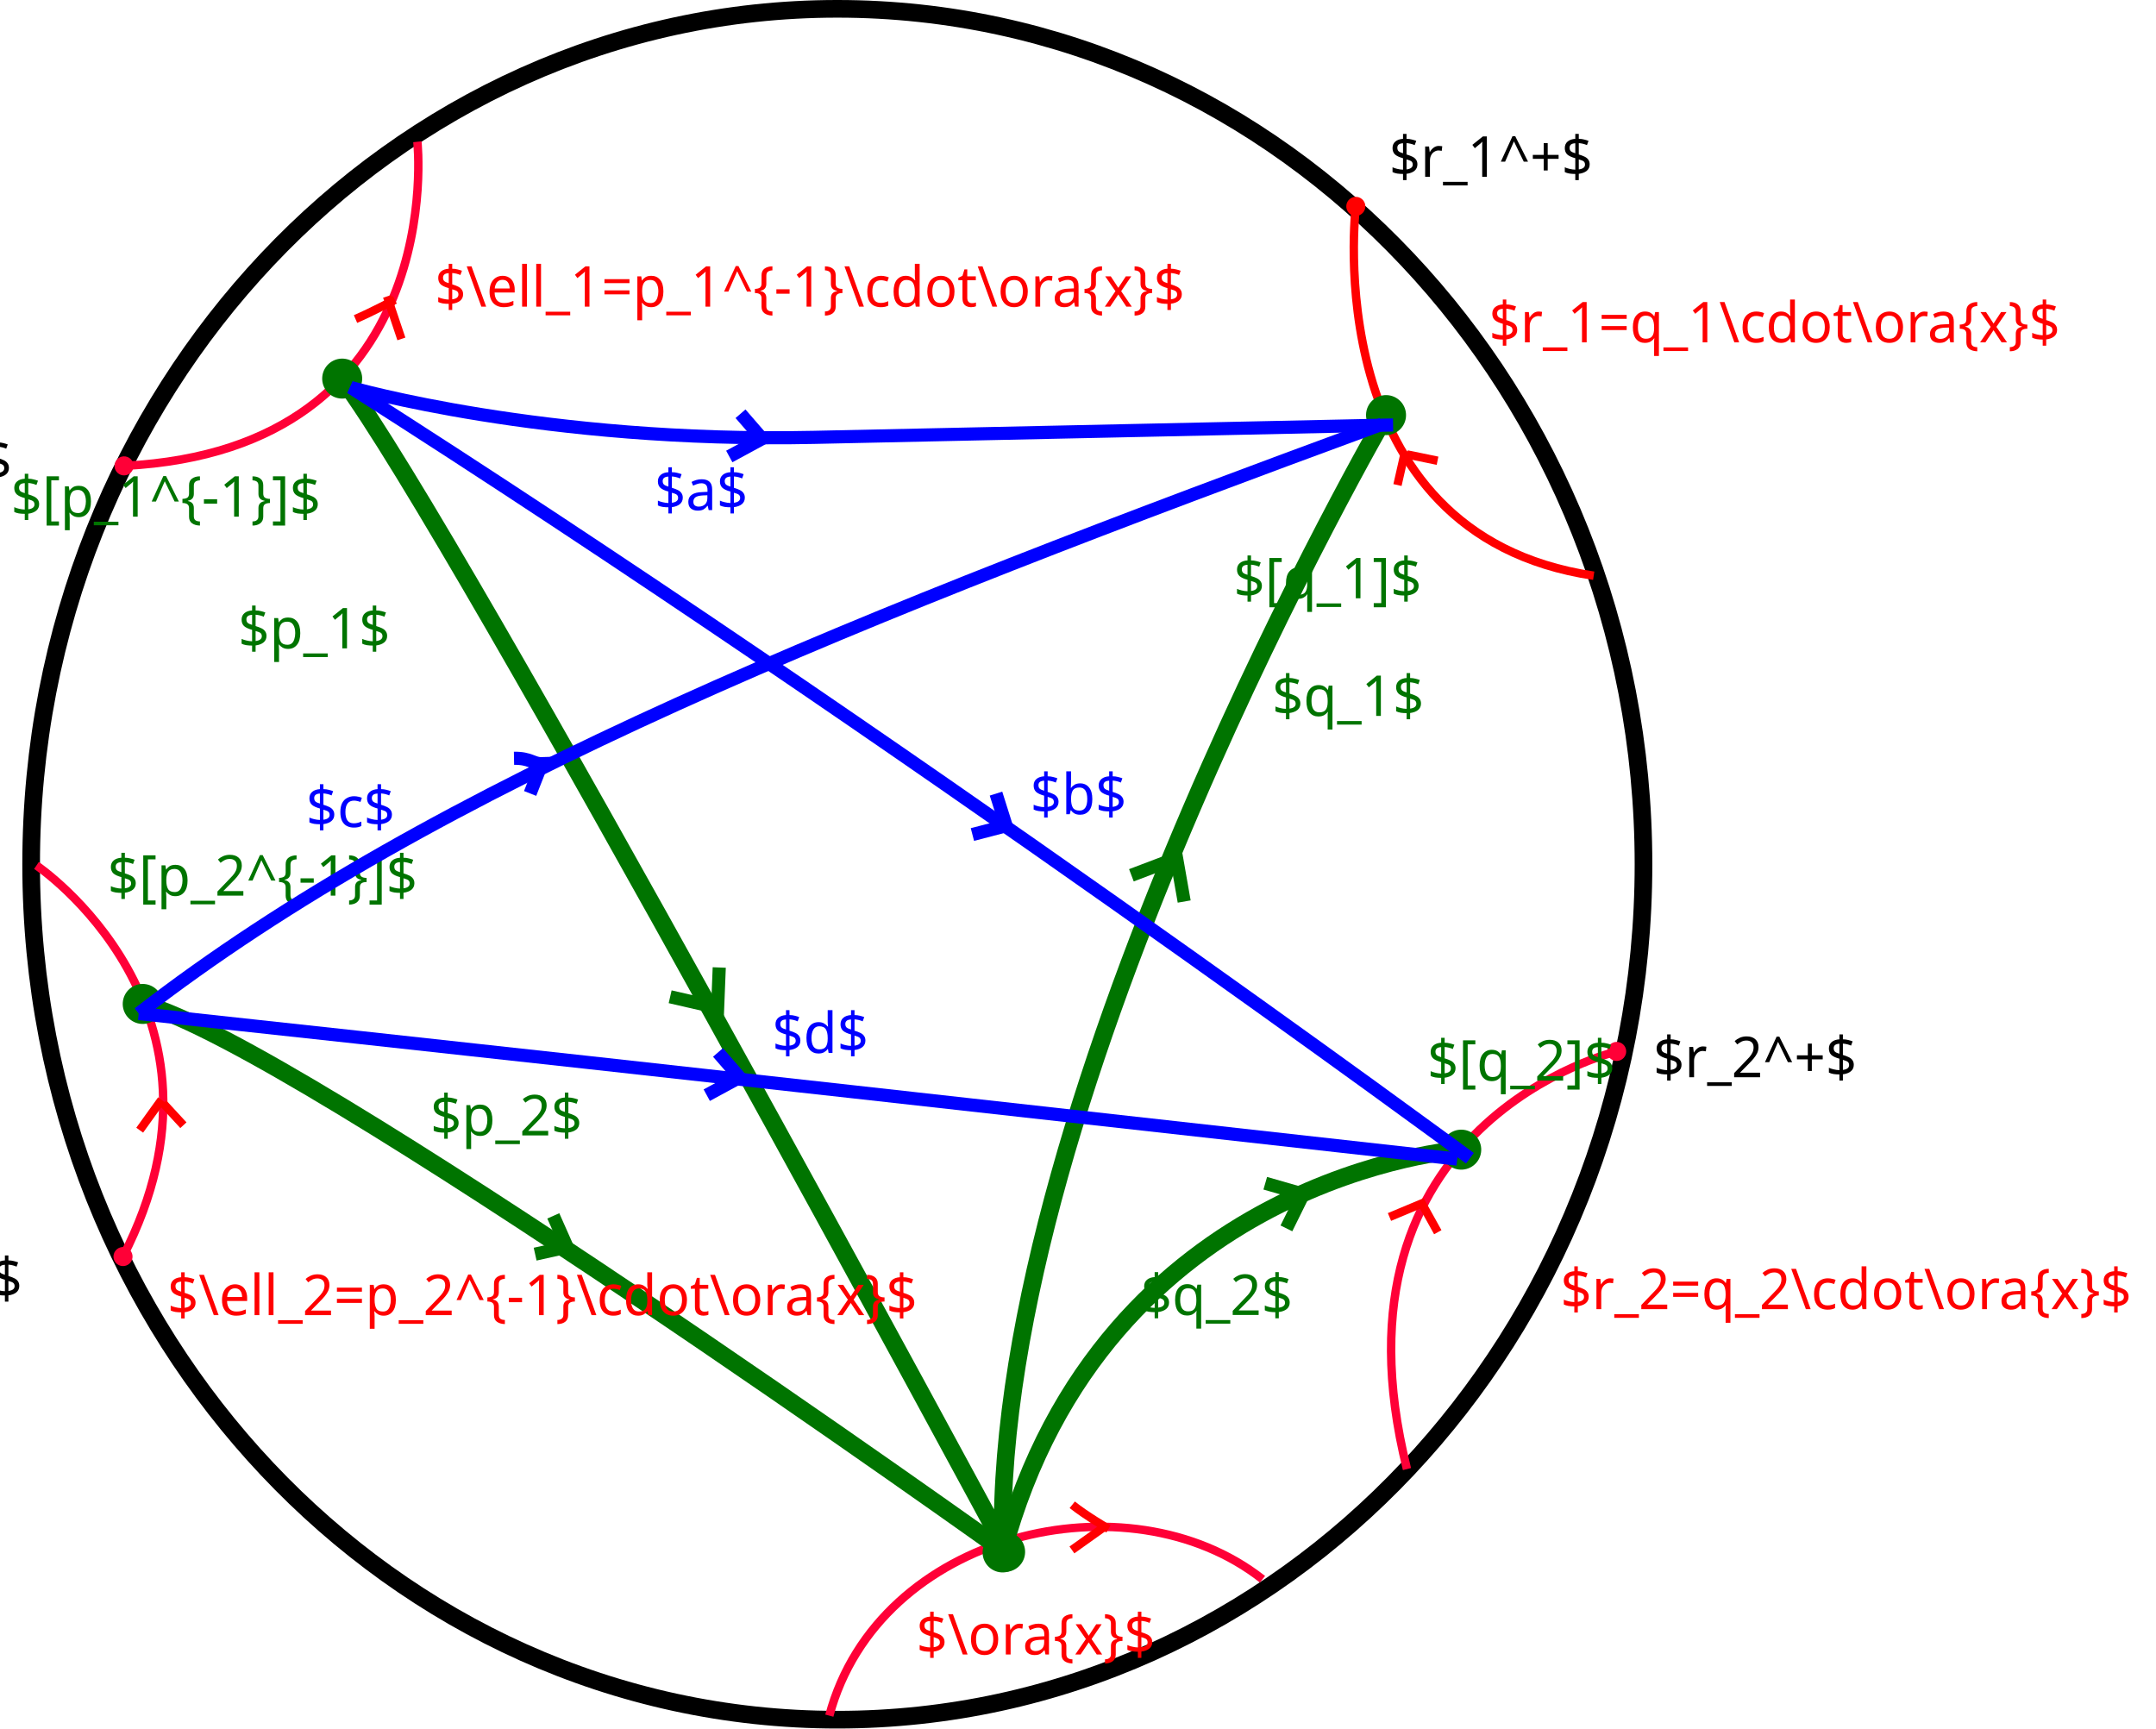
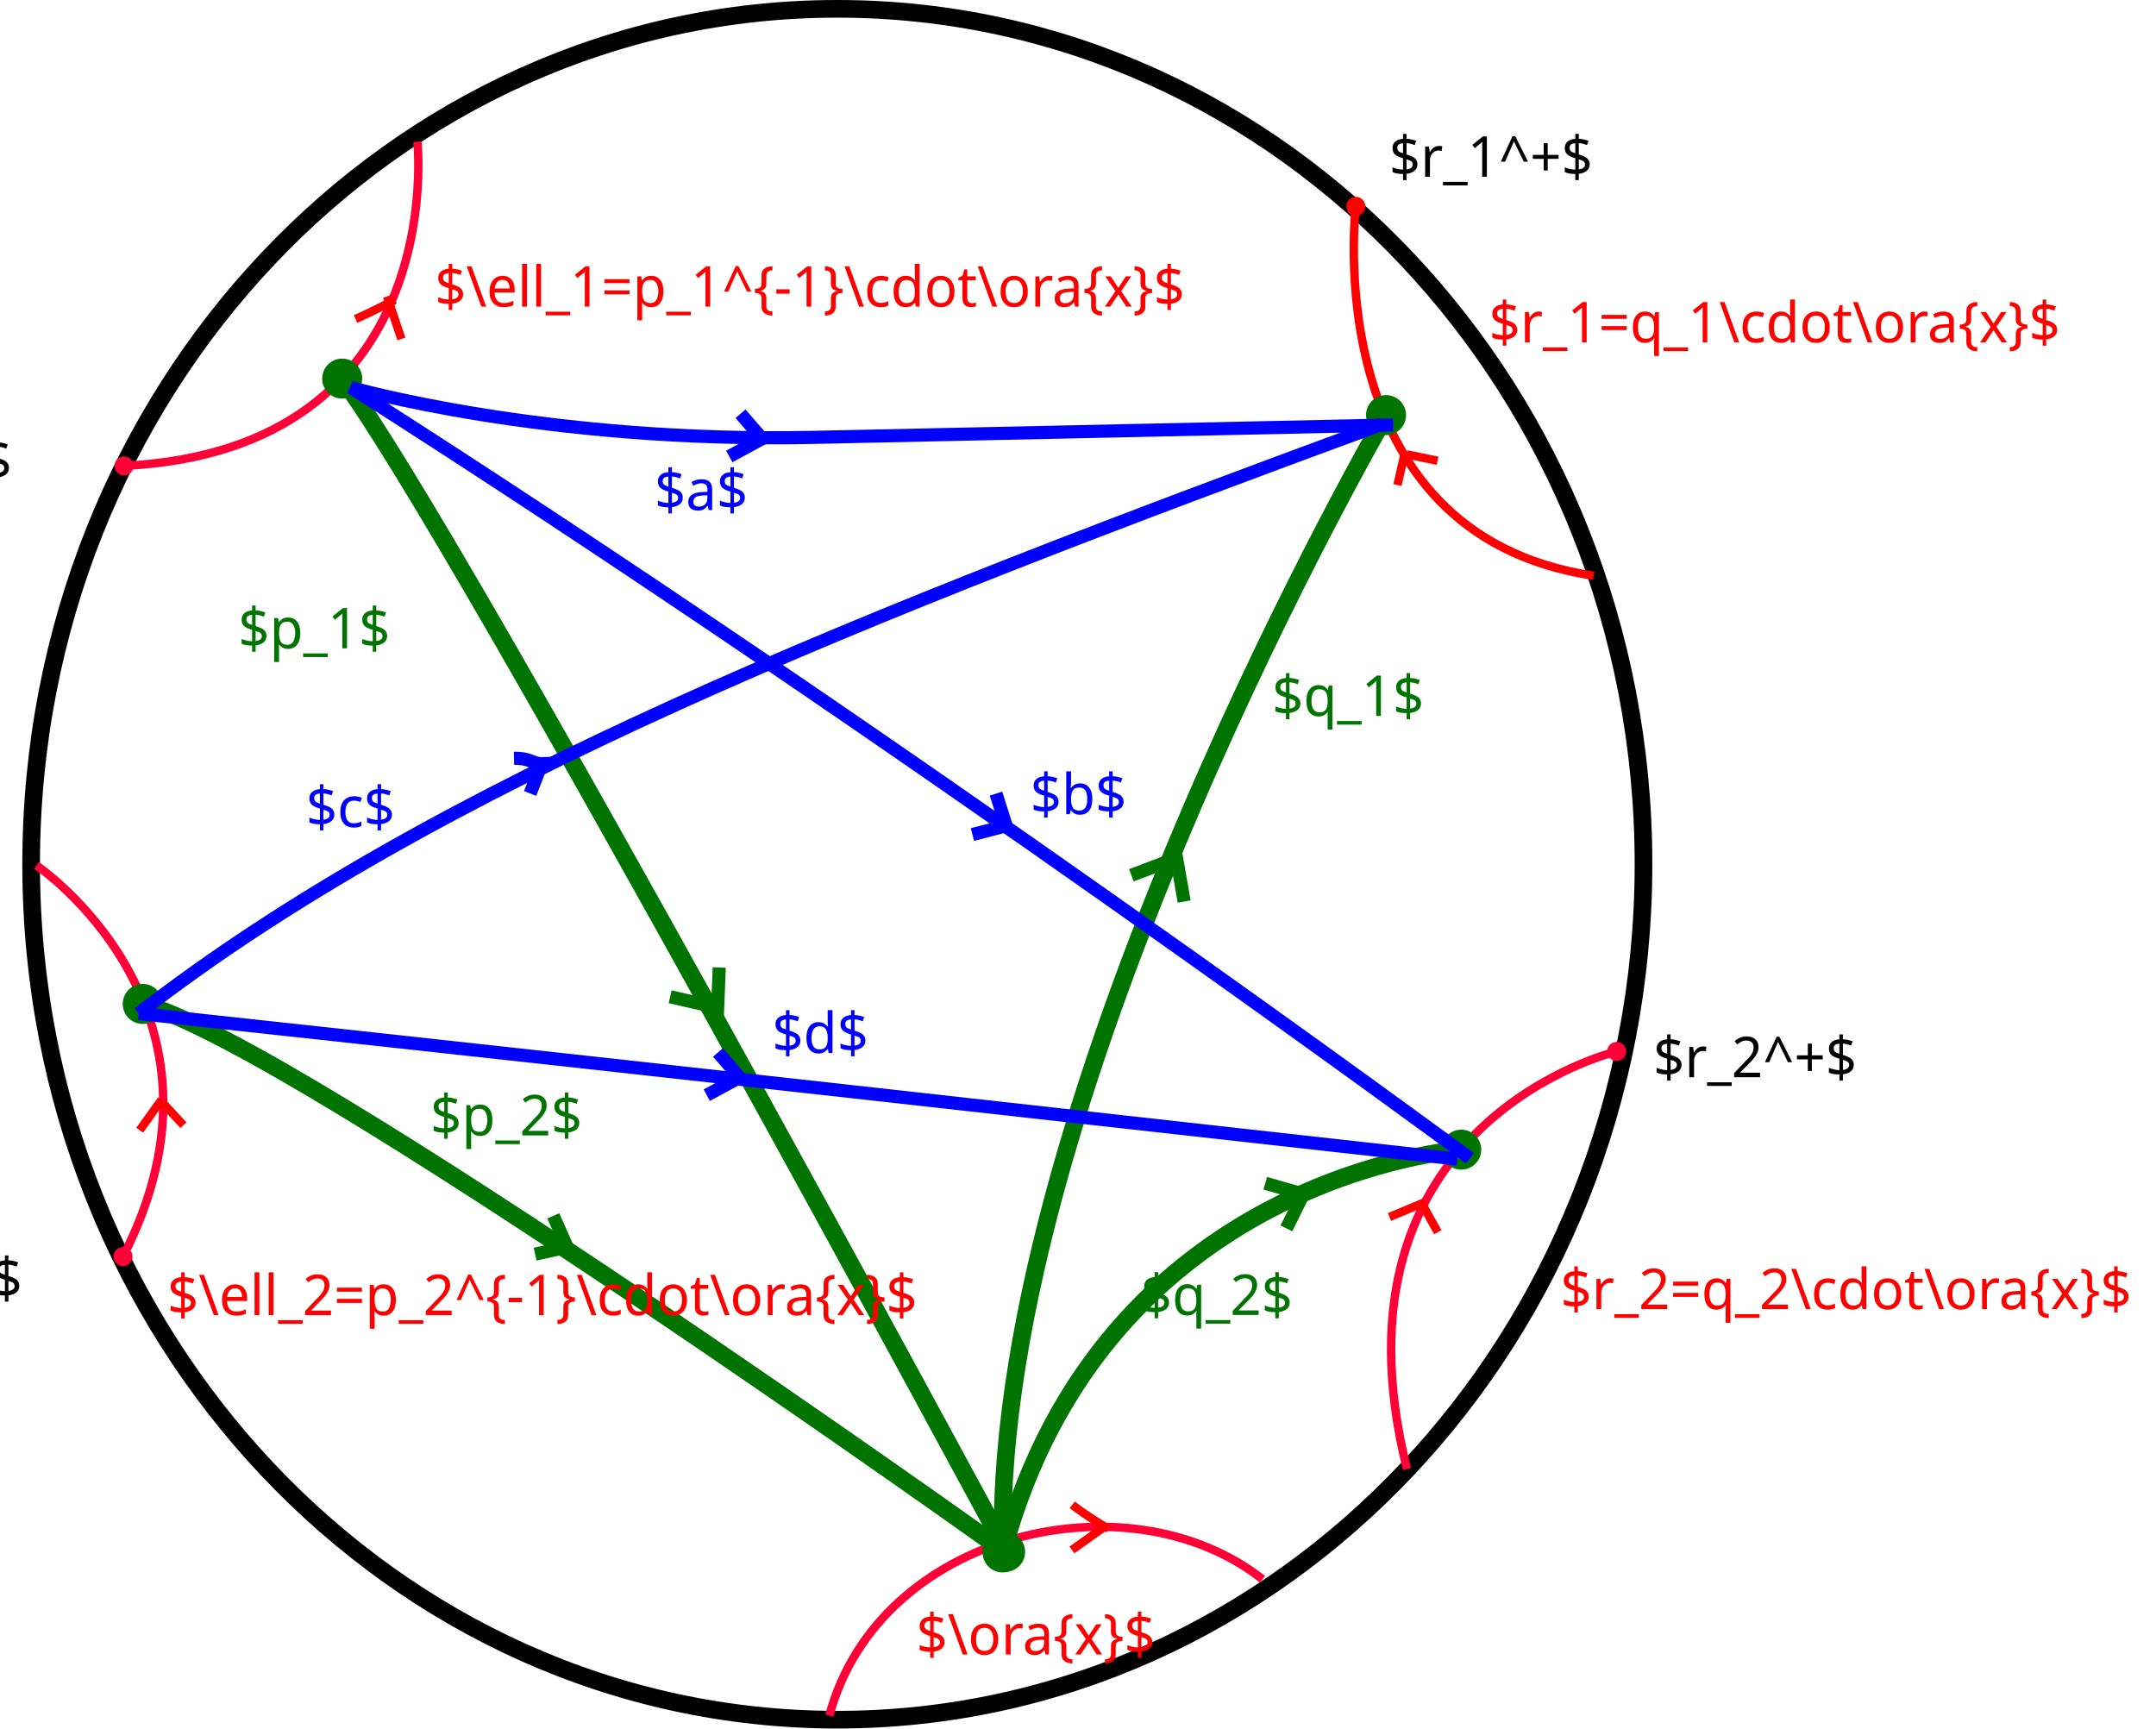
<svg xmlns="http://www.w3.org/2000/svg" width="256.137mm" height="205.363mm" viewBox="0 0 256.137 205.363" version="1.1" id="svg13623">
  <defs id="defs13617">
    <marker style="overflow:visible" id="marker3789" refX="0" refY="0" orient="auto">
      <path transform="matrix(0.2,0,0,0.2,1.48,0.2)" style="fill:#ff0037;fill-opacity:1;fill-rule:evenodd;stroke:#ff0037;stroke-width:1pt;stroke-opacity:1" d="m -2.5,-1 c 0,2.76 -2.24,5 -5,5 -2.76,0 -5,-2.24 -5,-5 0,-2.76 2.24,-5 5,-5 2.76,0 5,2.24 5,5 z" id="path3787" />
    </marker>
    <marker orient="auto" refY="0" refX="0" id="marker3653" style="overflow:visible">
      <path id="path3651" d="m -2.5,-1 c 0,2.76 -2.24,5 -5,5 -2.76,0 -5,-2.24 -5,-5 0,-2.76 2.24,-5 5,-5 2.76,0 5,2.24 5,5 z" style="fill:#ff0000;fill-opacity:1;fill-rule:evenodd;stroke:#ff0000;stroke-width:1pt;stroke-opacity:1" transform="matrix(0.2,0,0,0.2,1.48,0.2)" />
    </marker>
    <marker style="overflow:visible" id="marker3391" refX="0" refY="0" orient="auto">
      <path transform="matrix(0.2,0,0,0.2,1.48,0.2)" style="fill:#ff0037;fill-opacity:1;fill-rule:evenodd;stroke:#ff0037;stroke-width:1pt;stroke-opacity:1" d="m -2.5,-1 c 0,2.76 -2.24,5 -5,5 -2.76,0 -5,-2.24 -5,-5 0,-2.76 2.24,-5 5,-5 2.76,0 5,2.24 5,5 z" id="path3389" />
    </marker>
    <marker style="overflow:visible" id="marker3267" refX="0" refY="0" orient="auto">
      <path transform="matrix(0.2,0,0,0.2,1.48,0.2)" style="fill:#ff0037;fill-opacity:1;fill-rule:evenodd;stroke:#ff0037;stroke-width:1pt;stroke-opacity:1" d="m -2.5,-1 c 0,2.76 -2.24,5 -5,5 -2.76,0 -5,-2.24 -5,-5 0,-2.76 2.24,-5 5,-5 2.76,0 5,2.24 5,5 z" id="path3265" />
    </marker>
    <marker orient="auto" refY="0" refX="0" id="marker2658" style="overflow:visible">
      <path id="path2656" d="M 0,0 5,-5 -12.5,0 5,5 Z" style="fill:#0000ff;fill-opacity:1;fill-rule:evenodd;stroke:#0000ff;stroke-width:1pt;stroke-opacity:1" transform="matrix(-0.2,0,0,-0.2,-1.2,0)" />
    </marker>
    <marker orient="auto" refY="0" refX="0" id="marker1345" style="overflow:visible">
      <path id="path1097" d="M 0,0 5,-5 -12.5,0 5,5 Z" style="fill:#0000ff;fill-opacity:1;fill-rule:evenodd;stroke:#0000ff;stroke-width:1pt;stroke-opacity:1" transform="matrix(-0.2,0,0,-0.2,-1.2,0)" />
    </marker>
    <marker orient="auto" refY="0" refX="0" id="marker1325" style="overflow:visible">
      <path id="path1323" d="m -2.5,-1 c 0,2.76 -2.24,5 -5,5 -2.76,0 -5,-2.24 -5,-5 0,-2.76 2.24,-5 5,-5 2.76,0 5,2.24 5,5 z" style="fill:#007400;fill-opacity:1;fill-rule:evenodd;stroke:#007400;stroke-width:1pt;stroke-opacity:1" transform="matrix(0.2,0,0,0.2,1.48,0.2)" />
    </marker>
    <marker orient="auto" refY="0" refX="0" id="marker1321" style="overflow:visible">
      <path id="path1319" d="m -2.5,-1 c 0,2.76 -2.24,5 -5,5 -2.76,0 -5,-2.24 -5,-5 0,-2.76 2.24,-5 5,-5 2.76,0 5,2.24 5,5 z" style="fill:#007400;fill-opacity:1;fill-rule:evenodd;stroke:#007400;stroke-width:1pt;stroke-opacity:1" transform="matrix(0.2,0,0,0.2,1.48,0.2)" />
    </marker>
    <marker orient="auto" refY="0" refX="0" id="marker1315" style="overflow:visible">
      <path id="path1313" d="m -2.5,-1 c 0,2.76 -2.24,5 -5,5 -2.76,0 -5,-2.24 -5,-5 0,-2.76 2.24,-5 5,-5 2.76,0 5,2.24 5,5 z" style="fill:#007400;fill-opacity:1;fill-rule:evenodd;stroke:#007400;stroke-width:1pt;stroke-opacity:1" transform="matrix(0.2,0,0,0.2,1.48,0.2)" />
    </marker>
    <marker orient="auto" refY="0" refX="0" id="marker1311" style="overflow:visible">
      <path id="path1309" d="m -2.5,-1 c 0,2.76 -2.24,5 -5,5 -2.76,0 -5,-2.24 -5,-5 0,-2.76 2.24,-5 5,-5 2.76,0 5,2.24 5,5 z" style="fill:#007400;fill-opacity:1;fill-rule:evenodd;stroke:#007400;stroke-width:1pt;stroke-opacity:1" transform="matrix(0.2,0,0,0.2,1.48,0.2)" />
    </marker>
    <marker orient="auto" refY="0" refX="0" id="marker1307" style="overflow:visible">
      <path id="path1305" d="m -2.5,-1 c 0,2.76 -2.24,5 -5,5 -2.76,0 -5,-2.24 -5,-5 0,-2.76 2.24,-5 5,-5 2.76,0 5,2.24 5,5 z" style="fill:#007400;fill-opacity:1;fill-rule:evenodd;stroke:#007400;stroke-width:1pt;stroke-opacity:1" transform="matrix(0.2,0,0,0.2,1.48,0.2)" />
    </marker>
    <marker orient="auto" refY="0" refX="0" id="DotS" style="overflow:visible">
      <path id="path1074" d="m -2.5,-1 c 0,2.76 -2.24,5 -5,5 -2.76,0 -5,-2.24 -5,-5 0,-2.76 2.24,-5 5,-5 2.76,0 5,2.24 5,5 z" style="fill:#007400;fill-opacity:1;fill-rule:evenodd;stroke:#007400;stroke-width:1pt;stroke-opacity:1" transform="matrix(0.2,0,0,0.2,1.48,0.2)" />
    </marker>
    <marker orient="auto" refY="0" refX="0" id="marker1297" style="overflow:visible">
      <path id="path1295" d="M 0,0 5,-5 -12.5,0 5,5 Z" style="fill:#000000;fill-opacity:1;fill-rule:evenodd;stroke:#000000;stroke-width:1pt;stroke-opacity:1" transform="matrix(-0.2,0,0,-0.2,-1.2,0)" />
    </marker>
    <marker orient="auto" refY="0" refX="0" id="marker1270" style="overflow:visible">
      <path id="path1022" d="M 0,0 5,-5 -12.5,0 5,5 Z" style="fill:#000000;fill-opacity:1;fill-rule:evenodd;stroke:#000000;stroke-width:1pt;stroke-opacity:1" transform="matrix(-0.2,0,0,-0.2,-1.2,0)" />
    </marker>
    <marker style="overflow:visible" id="marker19486" refX="0" refY="0" orient="auto">
      <path transform="matrix(-0.2,0,0,-0.2,-1.2,0)" style="fill:#000000;fill-opacity:1;fill-rule:evenodd;stroke:#000000;stroke-width:1pt;stroke-opacity:1" d="M 0,0 5,-5 -12.5,0 5,5 Z" id="path19484" />
    </marker>
    <marker orient="auto" refY="0" refX="0" id="Arrow1Send" style="overflow:visible">
      <path id="path842" d="M 0,0 5,-5 -12.5,0 5,5 Z" style="fill:#000000;fill-opacity:1;fill-rule:evenodd;stroke:#000000;stroke-width:1pt;stroke-opacity:1" transform="matrix(-0.2,0,0,-0.2,-1.2,0)" />
    </marker>
    <marker orient="auto" refY="0" refX="0" id="marker9642" style="overflow:visible">
      <path id="path9640" d="m -2.5,-1 c 0,2.76 -2.24,5 -5,5 -2.76,0 -5,-2.24 -5,-5 0,-2.76 2.24,-5 5,-5 2.76,0 5,2.24 5,5 z" style="fill:#000000;fill-opacity:1;fill-rule:evenodd;stroke:#000000;stroke-width:1pt;stroke-opacity:1" transform="matrix(0.2,0,0,0.2,1.48,0.2)" />
    </marker>
    <marker orient="auto" refY="0" refX="0" id="marker13570" style="overflow:visible">
      <path id="path13568" d="m -2.5,-1 c 0,2.76 -2.24,5 -5,5 -2.76,0 -5,-2.24 -5,-5 0,-2.76 2.24,-5 5,-5 2.76,0 5,2.24 5,5 z" style="fill:#000000;fill-opacity:1;fill-rule:evenodd;stroke:#000000;stroke-width:1pt;stroke-opacity:1" transform="matrix(0.2,0,0,0.2,1.48,0.2)" />
    </marker>
    <marker orient="auto" refY="0" refX="0" id="marker1270-1" style="overflow:visible">
      <path id="path1022-5" d="M 0,0 5,-5 -12.5,0 5,5 Z" style="fill:#000000;fill-opacity:1;fill-rule:evenodd;stroke:#000000;stroke-width:1pt;stroke-opacity:1" transform="matrix(-0.2,0,0,-0.2,-1.2,0)" />
    </marker>
    <marker orient="auto" refY="0" refX="0" id="marker1345-3" style="overflow:visible">
      <path id="path1097-7" d="M 0,0 5,-5 -12.5,0 5,5 Z" style="fill:#0000ff;fill-opacity:1;fill-rule:evenodd;stroke:#0000ff;stroke-width:1pt;stroke-opacity:1" transform="matrix(-0.2,0,0,-0.2,-1.2,0)" />
    </marker>
    <marker orient="auto" refY="0" refX="0" id="marker2658-0" style="overflow:visible">
      <path id="path2656-3" d="M 0,0 5,-5 -12.5,0 5,5 Z" style="fill:#0000ff;fill-opacity:1;fill-rule:evenodd;stroke:#0000ff;stroke-width:1pt;stroke-opacity:1" transform="matrix(-0.2,0,0,-0.2,-1.2,0)" />
    </marker>
  </defs>
  <g id="layer1" transform="translate(-29.41683,-32.21726)">
    <ellipse style="fill:none;fill-opacity:1;stroke:#000000;stroke-width:2.097;stroke-miterlimit:4;stroke-dasharray:none;stroke-dashoffset:0;stroke-opacity:1" id="path2514-8-7" cx="128.892" cy="134.899" rx="95.775" ry="101.633" />
    <path style="fill:none;stroke:#ff0037;stroke-width:1;stroke-linecap:butt;stroke-linejoin:miter;stroke-miterlimit:4;stroke-dasharray:none;stroke-opacity:1;marker-start:url(#marker3391)" d="M 44.175,87.567 C 82.96,85.582 79.003,49.058 79.003,49.058" id="path9327-9" />
    <path style="fill:none;stroke:#ff0037;stroke-width:1;stroke-linecap:butt;stroke-linejoin:miter;stroke-miterlimit:4;stroke-dasharray:none;stroke-opacity:1;marker-start:url(#marker3267)" d="M 44.041,181.491 C 59.08,152.113 33.751,135.042 33.751,135.042" id="path9329-4" />
    <path style="fill:none;stroke:#ff0000;stroke-width:1;stroke-linecap:butt;stroke-linejoin:miter;stroke-miterlimit:4;stroke-dasharray:none;stroke-opacity:1;marker-end:url(#marker3653)" d="M 218.752,100.618 C 185.711,95.702 190.493,56.716 190.493,56.716" id="path9382" />
    <path style="fill:none;stroke:#ff0037;stroke-width:1;stroke-linecap:butt;stroke-linejoin:miter;stroke-miterlimit:4;stroke-dasharray:none;stroke-opacity:1;marker-end:url(#marker3789)" d="m 196.567,206.757 c -10.29,-41.288 24.933,-49.625 24.933,-49.625" id="path9384" />
    <path style="fill:none;stroke:#ff0037;stroke-width:1;stroke-linecap:butt;stroke-linejoin:miter;stroke-miterlimit:4;stroke-dasharray:none;stroke-opacity:1" d="m 179.403,219.848 c -15.909,-12.525 -45.607,-5.679 -51.462,16.205" id="path10390" />
    <path style="fill:none;stroke:#ff0000;stroke-width:1;stroke-linecap:butt;stroke-linejoin:miter;stroke-miterlimit:4;stroke-dasharray:none;stroke-opacity:1" d="m 156.803,210.999 c 1.609,1.286 4.308,2.866 4.308,2.866" id="path13194" />
    <path style="fill:none;stroke:#ff0000;stroke-width:1;stroke-linecap:butt;stroke-linejoin:miter;stroke-miterlimit:4;stroke-dasharray:none;stroke-opacity:1" d="m 156.762,216.365 3.896,-2.776" id="path13196" />
    <text xml:space="preserve" style="font-style:normal;font-variant:normal;font-weight:normal;font-stretch:normal;font-size:6.604px;line-height:1.25;font-family:verdana;-inkscape-font-specification:verdana;text-align:end;letter-spacing:0px;word-spacing:0px;text-anchor:end;fill:#007400;fill-opacity:1;stroke:none;stroke-width:1.56;stroke-miterlimit:4;stroke-dasharray:none" x="85.486" y="107.648" id="text10762-0" transform="scale(0.9853451,1.014873)">
      <tspan id="tspan10760-3" x="85.486" y="107.648" style="font-size:6.604px;text-align:end;text-anchor:end;fill:#007400;fill-opacity:1;stroke-width:1.56;stroke-miterlimit:4;stroke-dasharray:none">$p_1$</tspan>
    </text>
    <path style="fill:none;stroke:#ff0000;stroke-width:1;stroke-linecap:butt;stroke-linejoin:miter;stroke-miterlimit:4;stroke-dasharray:none;stroke-opacity:1" d="m 196.362,85.787 -0.922,4.057" id="path13232" />
    <path style="fill:none;stroke:#ff0000;stroke-width:1;stroke-linecap:butt;stroke-linejoin:miter;stroke-miterlimit:4;stroke-dasharray:none;stroke-opacity:1" d="m 200.198,86.958 -3.631,-0.748" id="path13234" />
    <path style="fill:none;stroke:#ff0000;stroke-width:1;stroke-linecap:butt;stroke-linejoin:miter;stroke-miterlimit:4;stroke-dasharray:none;stroke-opacity:1" d="m 194.489,176.807 3.844,-1.608 1.895,3.417" id="path13236" />
    <text xml:space="preserve" style="font-style:normal;font-variant:normal;font-weight:normal;font-stretch:normal;font-size:6.604px;line-height:1.25;font-family:verdana;-inkscape-font-specification:verdana;letter-spacing:0px;word-spacing:0px;fill:#007400;fill-opacity:1;stroke:none;stroke-width:1.56;stroke-miterlimit:4;stroke-dasharray:none" x="183.229" y="115.561" id="text19550" transform="scale(0.9853451,1.014873)">
      <tspan id="tspan19548" x="183.229" y="115.561" style="font-size:6.604px;fill:#007400;fill-opacity:1;stroke-width:1.56;stroke-miterlimit:4;stroke-dasharray:none">$q_1$</tspan>
    </text>
    <text xml:space="preserve" style="font-style:normal;font-variant:normal;font-weight:normal;font-stretch:normal;font-size:6.604px;line-height:1.25;font-family:verdana;-inkscape-font-specification:verdana;text-align:end;letter-spacing:0px;word-spacing:0px;text-anchor:end;fill:#007400;fill-opacity:1;stroke:none;stroke-width:1.56;stroke-miterlimit:4;stroke-dasharray:none" x="194.306" y="185.689" id="text10762-0-2" transform="scale(0.9853451,1.014873)">
      <tspan id="tspan10760-3-3" x="194.306" y="185.689" style="font-size:6.604px;text-align:end;text-anchor:end;fill:#007400;fill-opacity:1;stroke-width:1.56;stroke-miterlimit:4;stroke-dasharray:none">$q_2$</tspan>
    </text>
    <text xml:space="preserve" style="font-style:normal;font-variant:normal;font-weight:normal;font-stretch:normal;font-size:6.604px;line-height:1.25;font-family:verdana;-inkscape-font-specification:verdana;letter-spacing:0px;word-spacing:0px;fill:#007400;fill-opacity:1;stroke:none;stroke-width:1.56;stroke-miterlimit:4;stroke-dasharray:none" x="81.743" y="164.668" id="text10762-0-2-3" transform="scale(0.9853451,1.014873)">
      <tspan id="tspan10760-3-3-1" x="81.743" y="164.668" style="font-size:6.604px;fill:#007400;fill-opacity:1;stroke-width:1.56;stroke-miterlimit:4;stroke-dasharray:none">$p_2$</tspan>
    </text>
-     <text xml:space="preserve" style="font-style:normal;font-variant:normal;font-weight:normal;font-stretch:normal;font-size:6.604px;line-height:1.25;font-family:verdana;-inkscape-font-specification:verdana;text-align:end;letter-spacing:0px;word-spacing:0px;text-anchor:end;fill:#007400;fill-opacity:1;stroke:none;stroke-width:1.56;stroke-miterlimit:4;stroke-dasharray:none" x="77.124" y="92.227" id="text10762-0-9-7" transform="scale(0.9853451,1.014873)">
-       <tspan id="tspan10760-3-6-6" x="77.124" y="92.227" style="font-size:6.604px;text-align:end;text-anchor:end;fill:#007400;fill-opacity:1;stroke-width:1.56;stroke-miterlimit:4;stroke-dasharray:none">$[p_1^{-1}]$</tspan>
-     </text>
-     <text xml:space="preserve" style="font-style:normal;font-variant:normal;font-weight:normal;font-stretch:normal;font-size:6.604px;line-height:1.25;font-family:verdana;-inkscape-font-specification:verdana;text-align:end;letter-spacing:0px;word-spacing:0px;text-anchor:end;fill:#007400;fill-opacity:1;stroke:none;stroke-width:1.56;stroke-miterlimit:4;stroke-dasharray:none" x="209.847" y="101.79" id="text10762-0-9-7-5" transform="scale(0.9853451,1.014873)">
-       <tspan id="tspan10760-3-6-6-1" x="209.847" y="101.79" style="font-size:6.604px;text-align:end;text-anchor:end;fill:#007400;fill-opacity:1;stroke-width:1.56;stroke-miterlimit:4;stroke-dasharray:none">$[q_1]$</tspan>
-     </text>
-     <text xml:space="preserve" style="font-style:normal;font-variant:normal;font-weight:normal;font-stretch:normal;font-size:6.604px;line-height:1.25;font-family:verdana;-inkscape-font-specification:verdana;letter-spacing:0px;word-spacing:0px;fill:#007400;fill-opacity:1;stroke:none;stroke-width:1.56;stroke-miterlimit:4;stroke-dasharray:none" x="42.816" y="136.6" id="text10762-0-2-3-9" transform="scale(0.9853451,1.014873)">
-       <tspan id="tspan10760-3-3-1-0" x="42.816" y="136.6" style="font-size:6.604px;fill:#007400;fill-opacity:1;stroke-width:1.56;stroke-miterlimit:4;stroke-dasharray:none">$[p_2^{-1}]$</tspan>
-     </text>
-     <text xml:space="preserve" style="font-style:normal;font-variant:normal;font-weight:normal;font-stretch:normal;font-size:6.604px;line-height:1.25;font-family:verdana;-inkscape-font-specification:verdana;letter-spacing:0px;word-spacing:0px;fill:#007400;fill-opacity:1;stroke:none;stroke-width:1.56;stroke-miterlimit:4;stroke-dasharray:none" x="201.94" y="158.254" id="text10762-0-2-3-9-5" transform="scale(0.9853451,1.014873)">
-       <tspan id="tspan10760-3-3-1-0-3" x="201.94" y="158.254" style="font-size:6.604px;fill:#007400;fill-opacity:1;stroke-width:1.56;stroke-miterlimit:4;stroke-dasharray:none">$[q_2]$</tspan>
-     </text>
    <text xml:space="preserve" style="font-style:normal;font-variant:normal;font-weight:normal;font-stretch:normal;font-size:6.604px;line-height:1.25;font-family:verdana;-inkscape-font-specification:verdana;letter-spacing:0px;word-spacing:0px;fill:#000000;fill-opacity:1;stroke:none;stroke-width:1.56;stroke-miterlimit:4;stroke-dasharray:none" x="197.345" y="52.437" id="text19550-5" transform="scale(0.9853451,1.014873)">
      <tspan id="tspan19548-1" x="197.345" y="52.437" style="font-size:6.604px;stroke-width:1.56;stroke-miterlimit:4;stroke-dasharray:none">$r_1^+$</tspan>
    </text>
    <text xml:space="preserve" style="font-style:normal;font-variant:normal;font-weight:normal;font-stretch:normal;font-size:6.604px;line-height:1.25;font-family:verdana;-inkscape-font-specification:verdana;text-align:end;letter-spacing:0px;word-spacing:0px;text-anchor:end;fill:#000000;fill-opacity:1;stroke:none;stroke-width:1.56;stroke-miterlimit:4;stroke-dasharray:none" x="41.136" y="183.734" id="text19550-5-7-9-4" transform="scale(0.9853451,1.014873)">
      <tspan id="tspan19548-1-9-5-9" x="41.136" y="183.734" style="font-size:6.604px;text-align:end;text-anchor:end;stroke-width:1.56;stroke-miterlimit:4;stroke-dasharray:none">$\ell_2^-$</tspan>
    </text>
    <text xml:space="preserve" style="font-style:normal;font-variant:normal;font-weight:normal;font-stretch:normal;font-size:6.604px;line-height:1.25;font-family:verdana;-inkscape-font-specification:verdana;text-align:end;letter-spacing:0px;word-spacing:0px;text-anchor:end;fill:#000000;fill-opacity:1;stroke:none;stroke-width:1.56;stroke-miterlimit:4;stroke-dasharray:none" x="39.881" y="87.979" id="text19550-5-3-7" transform="scale(0.9853451,1.014873)">
      <tspan id="tspan19548-1-1-6" x="39.881" y="87.979" style="font-size:6.604px;text-align:end;text-anchor:end;stroke-width:1.56;stroke-miterlimit:4;stroke-dasharray:none">$\ell_1^-$</tspan>
    </text>
    <path style="fill:none;stroke:#007400;stroke-width:2.097;stroke-linecap:butt;stroke-linejoin:miter;stroke-miterlimit:4;stroke-dasharray:none;stroke-opacity:1;marker-start:url(#marker1311);marker-end:url(#marker1315)" d="M 70.095,77.232 C 83.842,95.536 148.538,215.654 148.538,215.654 147.661,161.477 194.102,81.5 194.102,81.5" id="path1299" />
    <path style="fill:none;stroke:#007400;stroke-width:2.097;stroke-linecap:butt;stroke-linejoin:miter;stroke-miterlimit:4;stroke-dasharray:none;stroke-opacity:1;marker-start:url(#DotS);marker-end:url(#marker1307)" d="m 46.414,151.506 c 18.399,4.947 102.446,65.114 102.446,65.114" id="path1301" />
    <path style="fill:none;stroke:#007400;stroke-width:2.097;stroke-linecap:butt;stroke-linejoin:miter;stroke-miterlimit:4;stroke-dasharray:none;stroke-opacity:1;marker-start:url(#marker1321);marker-end:url(#marker1325)" d="m 148.538,216.62 c 12.105,-44.918 54.519,-47.815 54.519,-47.815" id="path1317" />
    <path style="fill:none;stroke:#007400;stroke-width:1.56;stroke-linecap:butt;stroke-linejoin:miter;stroke-miterlimit:4;stroke-dasharray:none;stroke-opacity:1" d="m 92.992,181.223 c 3.8,-0.846 3.8,-0.846 3.8,-0.846 l -1.643,-3.703" id="path1327" />
    <path style="fill:none;stroke:#007400;stroke-width:1.56;stroke-linecap:butt;stroke-linejoin:miter;stroke-miterlimit:4;stroke-dasharray:none;stroke-opacity:1" d="m 114.864,147.165 -0.189,4.774 -5.643,-1.297" id="path1329" />
    <path style="fill:none;stroke:#007400;stroke-width:1.56;stroke-linecap:butt;stroke-linejoin:miter;stroke-miterlimit:4;stroke-dasharray:none;stroke-opacity:1" d="m 163.829,136.21 5.366,-2.038 0.905,5.156" id="path1331" />
    <path style="fill:none;stroke:#0000ff;stroke-width:1.56;stroke-linecap:butt;stroke-linejoin:miter;stroke-miterlimit:4;stroke-dasharray:none;stroke-opacity:1" d="m 45.896,152.631 c 0,0 41.986,4.524 84.926,9.309 l 71.717,7.99" id="path1068-0" />
    <path style="fill:none;stroke:#0000ff;stroke-width:1.56;stroke-linecap:butt;stroke-linejoin:miter;stroke-miterlimit:4;stroke-dasharray:none;stroke-opacity:1;marker-mid:url(#marker2658-0)" d="m 45.896,152.631 c 35.151,-27.3 86.182,-47.361 147.688,-70.006" id="path2648" />
    <path style="fill:none;stroke:#0000ff;stroke-width:1.56;stroke-linecap:butt;stroke-linejoin:miter;stroke-miterlimit:4;stroke-dasharray:none;stroke-opacity:1" d="m 90.482,122.31 c 1.913,-0.035 2.292,0.677 3.304,0.642 l -1.39,3.535" id="path1331-3" />
    <path style="fill:none;stroke:#0000ff;stroke-width:1.56;stroke-linecap:butt;stroke-linejoin:miter;stroke-miterlimit:4;stroke-dasharray:none;stroke-opacity:1" d="m 114.715,157.257 2.568,2.962 -3.903,2.116" id="path1331-3-1" />
    <text xml:space="preserve" style="font-style:normal;font-variant:normal;font-weight:normal;font-stretch:normal;font-size:6.604px;line-height:1.25;font-family:verdana;-inkscape-font-specification:verdana;letter-spacing:0px;word-spacing:0px;fill:#0000ff;fill-opacity:1;stroke:none;stroke-width:1.56;stroke-miterlimit:4;stroke-dasharray:none" x="108.771" y="91.462" id="text19550-6" transform="scale(0.9853451,1.014873)">
      <tspan id="tspan19548-5" x="108.771" y="91.462" style="font-size:6.604px;fill:#0000ff;fill-opacity:1;stroke-width:1.56;stroke-miterlimit:4;stroke-dasharray:none">$a$</tspan>
    </text>
    <text xml:space="preserve" style="font-style:normal;font-variant:normal;font-weight:normal;font-stretch:normal;font-size:6.604px;line-height:1.25;font-family:verdana;-inkscape-font-specification:verdana;letter-spacing:0px;word-spacing:0px;fill:#0000ff;fill-opacity:1;stroke:none;stroke-width:1.56;stroke-miterlimit:4;stroke-dasharray:none" x="66.754" y="128.566" id="text19550-6-7-8" transform="scale(0.9853451,1.014873)">
      <tspan id="tspan19548-5-3-3" x="66.754" y="128.566" style="font-size:6.604px;fill:#0000ff;fill-opacity:1;stroke-width:1.56;stroke-miterlimit:4;stroke-dasharray:none">$c$</tspan>
    </text>
    <text xml:space="preserve" style="font-style:normal;font-variant:normal;font-weight:normal;font-stretch:normal;font-size:6.604px;line-height:1.25;font-family:verdana;-inkscape-font-specification:verdana;letter-spacing:0px;word-spacing:0px;fill:#0000ff;fill-opacity:1;stroke:none;stroke-width:1.56;stroke-miterlimit:4;stroke-dasharray:none" x="122.95" y="155.016" id="text19550-6-7-5" transform="scale(0.9853451,1.014873)">
      <tspan id="tspan19548-5-3-2" x="122.95" y="155.016" style="font-size:6.604px;fill:#0000ff;fill-opacity:1;stroke-width:1.56;stroke-miterlimit:4;stroke-dasharray:none">$d$</tspan>
    </text>
    <path style="fill:none;stroke:#0000ff;stroke-width:1.56;stroke-linecap:butt;stroke-linejoin:miter;stroke-miterlimit:4;stroke-dasharray:none;stroke-opacity:1" d="m 147.743,126.506 1.205,3.818 -4.006,1.044" id="path1331-3-1-7" />
    <path style="fill:none;stroke:#0000ff;stroke-width:1.56;stroke-linecap:butt;stroke-linejoin:miter;stroke-miterlimit:4;stroke-dasharray:none;stroke-opacity:1" d="m 117.39,81.374 2.568,2.962 -3.903,2.116" id="path1331-3-1-7-7" />
    <path style="fill:none;stroke:#007400;stroke-width:1.56;stroke-linecap:butt;stroke-linejoin:miter;stroke-miterlimit:4;stroke-dasharray:none;stroke-opacity:1" d="m 179.732,172.796 4.52,1.301 -2.007,4.063" id="path1333" />
    <text xml:space="preserve" style="font-style:normal;font-variant:normal;font-weight:normal;font-stretch:normal;font-size:6.604px;line-height:1.25;font-family:verdana;-inkscape-font-specification:verdana;letter-spacing:0px;word-spacing:0px;fill:#ff0000;fill-opacity:1;stroke:none;stroke-width:1.56;stroke-miterlimit:4;stroke-dasharray:none" x="82.285" y="67.646" id="text19550-5-3-7-3" transform="scale(0.9853451,1.014873)">
      <tspan id="tspan19548-1-1-6-8" x="82.285" y="67.646" style="font-size:6.604px;fill:#ff0000;fill-opacity:1;stroke-width:1.56;stroke-miterlimit:4;stroke-dasharray:none">$\ell_1=p_1^{-1}\cdot\ora{x}$</tspan>
    </text>
    <text xml:space="preserve" style="font-style:normal;font-variant:normal;font-weight:normal;font-stretch:normal;font-size:6.604px;line-height:1.25;font-family:verdana;-inkscape-font-specification:verdana;letter-spacing:0px;word-spacing:0px;fill:#ff0000;fill-opacity:1;stroke:none;stroke-width:1.56;stroke-miterlimit:4;stroke-dasharray:none" x="50.027" y="185.709" id="text19550-5-3-7-3-7" transform="scale(0.9853451,1.014873)">
      <tspan id="tspan19548-1-1-6-8-5" x="50.027" y="185.709" style="font-size:6.604px;fill:#ff0000;fill-opacity:1;stroke-width:1.56;stroke-miterlimit:4;stroke-dasharray:none">$\ell_2=p_2^{-1}\cdot\ora{x}$</tspan>
    </text>
    <text xml:space="preserve" style="font-style:normal;font-variant:normal;font-weight:normal;font-stretch:normal;font-size:6.604px;line-height:1.25;font-family:verdana;-inkscape-font-specification:verdana;letter-spacing:0px;word-spacing:0px;fill:#ff0000;fill-opacity:1;stroke:none;stroke-width:1.56;stroke-miterlimit:4;stroke-dasharray:none" x="209.376" y="71.827" id="text19550-5-3-7-3-4" transform="scale(0.9853451,1.014873)">
      <tspan id="tspan19548-1-1-6-8-9" x="209.376" y="71.827" style="font-size:6.604px;fill:#ff0000;fill-opacity:1;stroke-width:1.56;stroke-miterlimit:4;stroke-dasharray:none">$r_1=q_1\cdot\ora{x}$</tspan>
    </text>
    <text xml:space="preserve" style="font-style:normal;font-variant:normal;font-weight:normal;font-stretch:normal;font-size:6.604px;line-height:1.25;font-family:verdana;-inkscape-font-specification:verdana;letter-spacing:0px;word-spacing:0px;fill:#ff0000;fill-opacity:1;stroke:none;stroke-width:1.56;stroke-miterlimit:4;stroke-dasharray:none" x="217.996" y="185.004" id="text19550-5-3-7-3-8" transform="scale(0.9853451,1.014873)">
      <tspan id="tspan19548-1-1-6-8-99" x="217.996" y="185.004" style="font-size:6.604px;fill:#ff0000;fill-opacity:1;stroke-width:1.56;stroke-miterlimit:4;stroke-dasharray:none">$r_2=q_2\cdot\ora{x}$</tspan>
    </text>
    <text xml:space="preserve" style="font-style:normal;font-variant:normal;font-weight:normal;font-stretch:normal;font-size:6.604px;line-height:1.25;font-family:verdana;-inkscape-font-specification:verdana;letter-spacing:0px;word-spacing:0px;fill:#000000;fill-opacity:1;stroke:none;stroke-width:1.56;stroke-miterlimit:4;stroke-dasharray:none" x="229.187" y="157.856" id="text19550-5-2" transform="scale(0.9853451,1.014873)">
      <tspan id="tspan19548-1-2" x="229.187" y="157.856" style="font-size:6.604px;stroke-width:1.56;stroke-miterlimit:4;stroke-dasharray:none">$r_2^+$</tspan>
    </text>
    <path style="fill:none;stroke:#ff0000;stroke-width:1;stroke-linecap:butt;stroke-linejoin:miter;stroke-miterlimit:4;stroke-dasharray:none;stroke-opacity:1" d="M 71.652,70.122 C 73.592,69.283 76.327,67.839 76.327,67.839" id="path13194-7" />
    <path style="fill:none;stroke:#ff0000;stroke-width:1;stroke-linecap:butt;stroke-linejoin:miter;stroke-miterlimit:4;stroke-dasharray:none;stroke-opacity:1" d="m 75.403,67.432 1.699,5.054" id="path13196-6" />
    <path style="fill:none;stroke:#ff0000;stroke-width:1;stroke-linecap:butt;stroke-linejoin:miter;stroke-miterlimit:4;stroke-dasharray:none;stroke-opacity:1" d="m 48.606,162.884 -2.593,3.611" id="path13232-7" />
    <path style="fill:none;stroke:#ff0000;stroke-width:1;stroke-linecap:butt;stroke-linejoin:miter;stroke-miterlimit:4;stroke-dasharray:none;stroke-opacity:1" d="m 51.204,165.903 -2.393,-2.596" id="path13234-7" />
    <text xml:space="preserve" style="font-style:normal;font-variant:normal;font-weight:normal;font-stretch:normal;font-size:6.604px;line-height:1.25;font-family:verdana;-inkscape-font-specification:verdana;letter-spacing:0px;word-spacing:0px;fill:#ff0000;fill-opacity:1;stroke:none;stroke-width:1.56;stroke-miterlimit:4;stroke-dasharray:none" x="140.331" y="225.439" id="text1107" transform="scale(0.9853451,1.014873)">
      <tspan id="tspan1105" x="140.331" y="225.439" style="font-size:6.604px;fill:#ff0000;fill-opacity:1;stroke-width:1.56;stroke-miterlimit:4;stroke-dasharray:none">$\ora{x}$</tspan>
    </text>
    <path style="fill:none;stroke:#0000ff;stroke-width:1.56;stroke-linecap:butt;stroke-linejoin:miter;stroke-miterlimit:4;stroke-dasharray:none;stroke-opacity:1" d="m 194.92,82.708 -68.783,1.472 C 94.095,84.867 71.086,78.253 71.086,78.253 135.887,119.536 204.047,169.826 204.047,169.826" id="path1068" />
    <text xml:space="preserve" style="font-style:normal;font-variant:normal;font-weight:normal;font-stretch:normal;font-size:6.604px;line-height:1.25;font-family:verdana;-inkscape-font-specification:verdana;letter-spacing:0px;word-spacing:0px;fill:#0000ff;fill-opacity:1;stroke:none;stroke-width:1.56;stroke-miterlimit:4;stroke-dasharray:none" x="154.075" y="127.063" id="text19550-6-7" transform="scale(0.9853451,1.014873)">
      <tspan id="tspan19548-5-3" x="154.075" y="127.063" style="font-size:6.604px;fill:#0000ff;fill-opacity:1;stroke-width:1.56;stroke-miterlimit:4;stroke-dasharray:none">$b$</tspan>
    </text>
  </g>
</svg>
